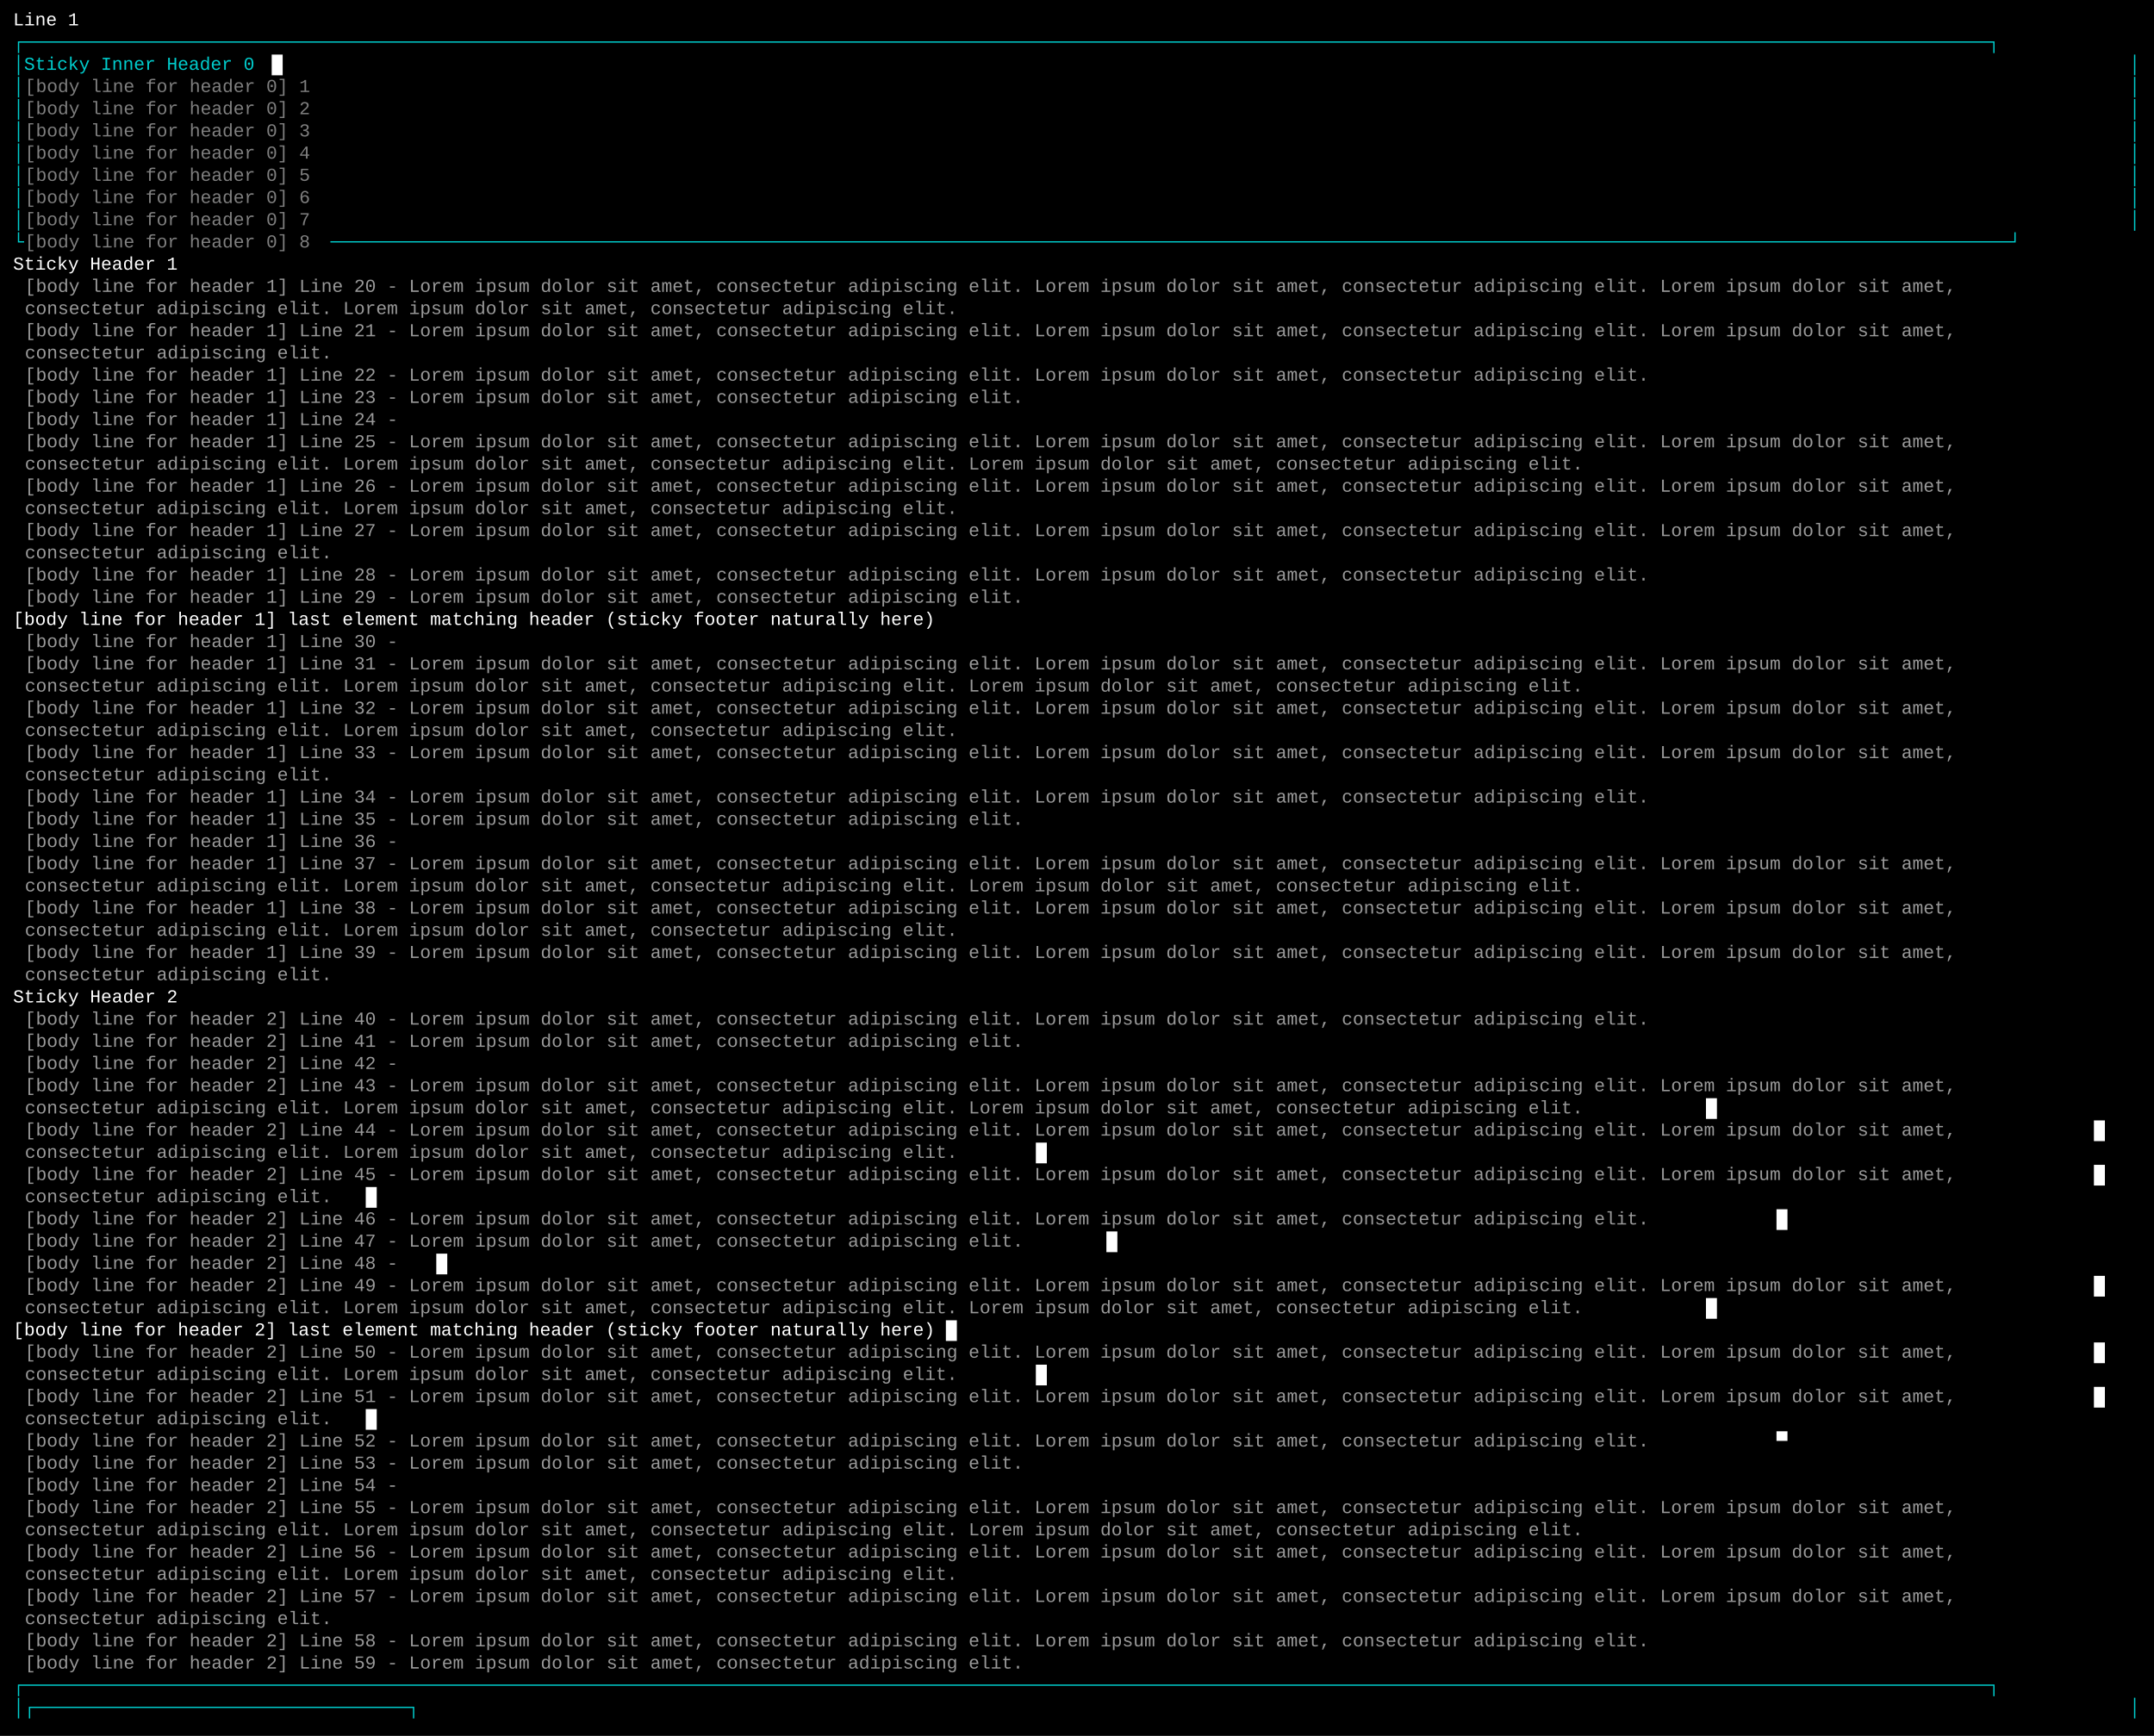
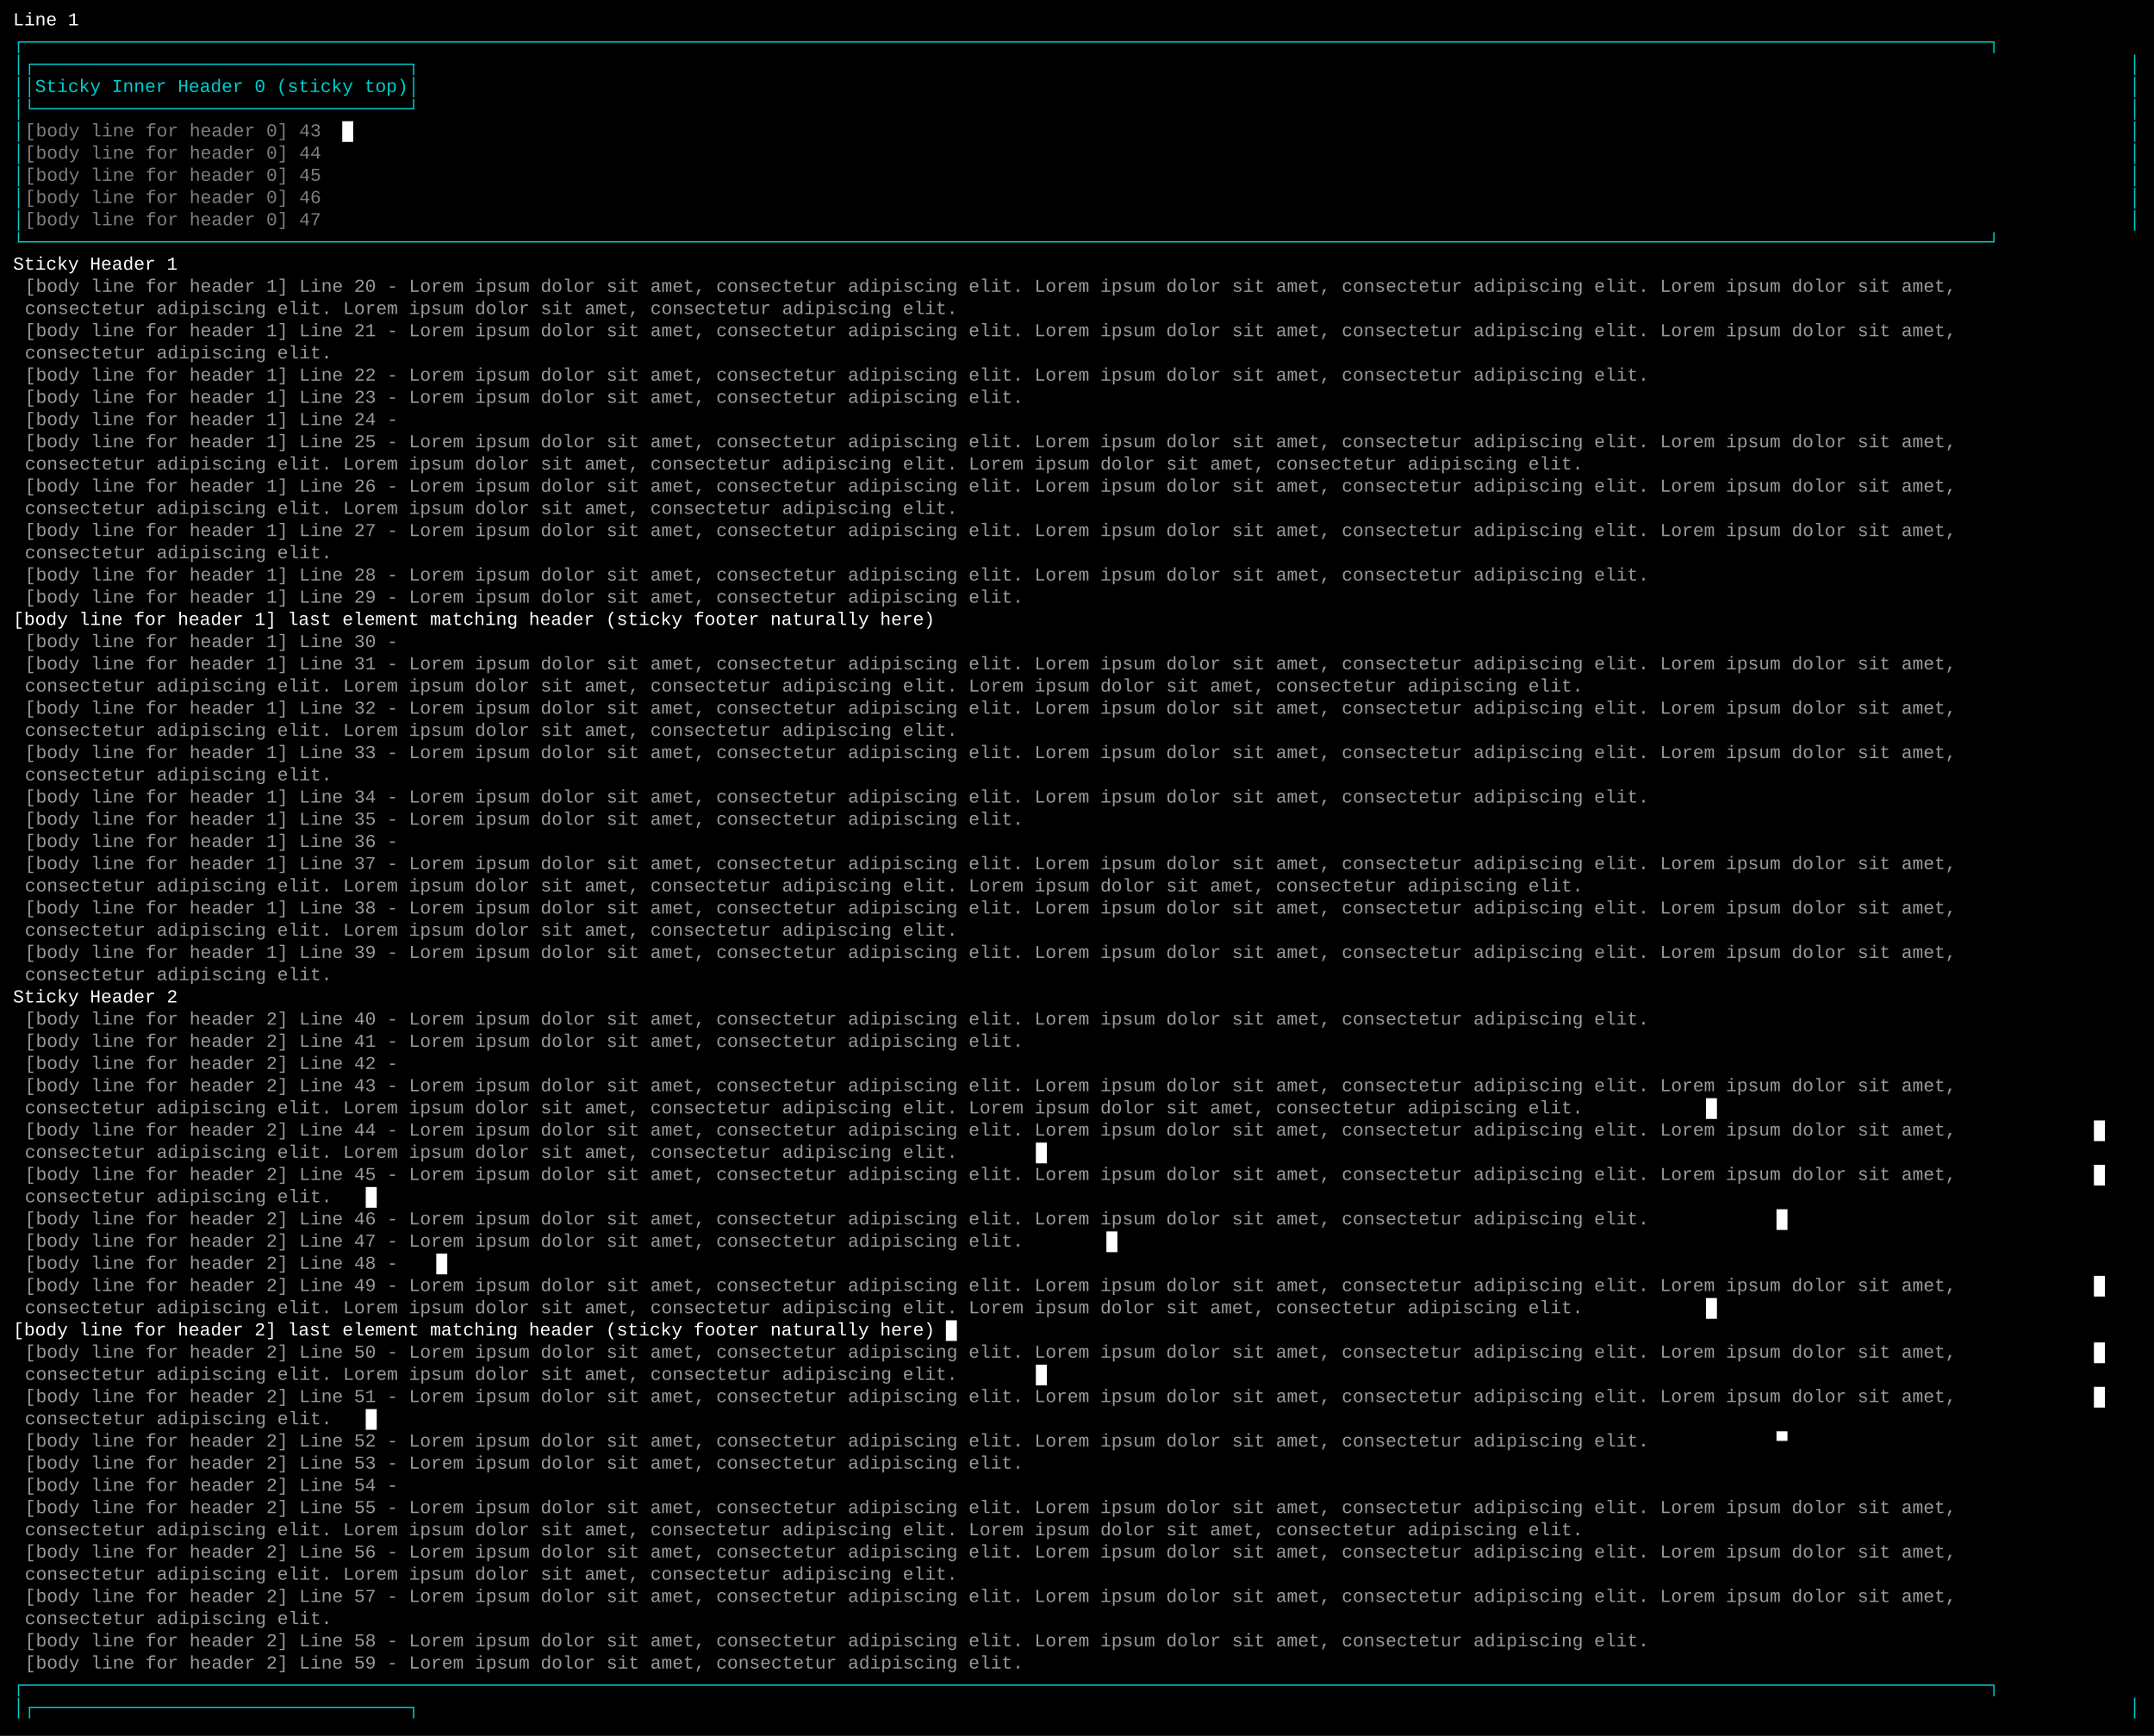
<svg xmlns="http://www.w3.org/2000/svg" width="1649" height="1329" viewBox="0 0 1649 1329">
  <style>
    text { font-family: Consolas, "Courier New", monospace; font-size: 14px; dominant-baseline: text-before-edge; white-space: pre; }
  </style>
  <rect width="1649" height="1329" fill="#000000" />
  <g transform="translate(10, 10)">
    <text x="0" y="2" fill="#ffffff" textLength="1629" lengthAdjust="spacingAndGlyphs">Line 1                                                                                                                                                                               </text>
    <text x="0" y="19" fill="#00cdcd" textLength="1629" lengthAdjust="spacingAndGlyphs">┌───────────────────────────────────────────────────────────────────────────────────────────────────────────────────────────────────────────────────────────────────────────────────┐</text>
-     <text x="0" y="36" fill="#00cdcd" textLength="198" lengthAdjust="spacingAndGlyphs">│Sticky Inner Header 0</text>
-     <text x="198" y="36" fill="#ffffff" textLength="1422" lengthAdjust="spacingAndGlyphs">                                                                                                                                                             █</text>
+     <text x="0" y="36" fill="#00cdcd" textLength="333" lengthAdjust="spacingAndGlyphs">│┌──────────────────────────────────┐</text>
    <text x="1620" y="36" fill="#00cdcd" textLength="9" lengthAdjust="spacingAndGlyphs">│</text>
-     <text x="0" y="53" fill="#00cdcd" textLength="9" lengthAdjust="spacingAndGlyphs">│</text>
-     <text x="9" y="53" fill="#7f7f7f" textLength="234" lengthAdjust="spacingAndGlyphs">[body line for header 0] 1</text>
+     <text x="0" y="53" fill="#00cdcd" textLength="333" lengthAdjust="spacingAndGlyphs">││Sticky Inner Header 0 (sticky top)│</text>
    <text x="1620" y="53" fill="#00cdcd" textLength="9" lengthAdjust="spacingAndGlyphs">│</text>
-     <text x="0" y="70" fill="#00cdcd" textLength="9" lengthAdjust="spacingAndGlyphs">│</text>
-     <text x="9" y="70" fill="#7f7f7f" textLength="234" lengthAdjust="spacingAndGlyphs">[body line for header 0] 2</text>
+     <text x="0" y="70" fill="#00cdcd" textLength="333" lengthAdjust="spacingAndGlyphs">│└──────────────────────────────────┘</text>
    <text x="1620" y="70" fill="#00cdcd" textLength="9" lengthAdjust="spacingAndGlyphs">│</text>
    <text x="0" y="87" fill="#00cdcd" textLength="9" lengthAdjust="spacingAndGlyphs">│</text>
-     <text x="9" y="87" fill="#7f7f7f" textLength="234" lengthAdjust="spacingAndGlyphs">[body line for header 0] 3</text>
+     <text x="9" y="87" fill="#7f7f7f" textLength="243" lengthAdjust="spacingAndGlyphs">[body line for header 0] 43</text>
+     <text x="252" y="87" fill="#ffffff" textLength="1368" lengthAdjust="spacingAndGlyphs">                                                                                                                                                       █</text>
    <text x="1620" y="87" fill="#00cdcd" textLength="9" lengthAdjust="spacingAndGlyphs">│</text>
    <text x="0" y="104" fill="#00cdcd" textLength="9" lengthAdjust="spacingAndGlyphs">│</text>
-     <text x="9" y="104" fill="#7f7f7f" textLength="234" lengthAdjust="spacingAndGlyphs">[body line for header 0] 4</text>
+     <text x="9" y="104" fill="#7f7f7f" textLength="243" lengthAdjust="spacingAndGlyphs">[body line for header 0] 44</text>
    <text x="1620" y="104" fill="#00cdcd" textLength="9" lengthAdjust="spacingAndGlyphs">│</text>
    <text x="0" y="121" fill="#00cdcd" textLength="9" lengthAdjust="spacingAndGlyphs">│</text>
-     <text x="9" y="121" fill="#7f7f7f" textLength="234" lengthAdjust="spacingAndGlyphs">[body line for header 0] 5</text>
+     <text x="9" y="121" fill="#7f7f7f" textLength="243" lengthAdjust="spacingAndGlyphs">[body line for header 0] 45</text>
    <text x="1620" y="121" fill="#00cdcd" textLength="9" lengthAdjust="spacingAndGlyphs">│</text>
    <text x="0" y="138" fill="#00cdcd" textLength="9" lengthAdjust="spacingAndGlyphs">│</text>
-     <text x="9" y="138" fill="#7f7f7f" textLength="234" lengthAdjust="spacingAndGlyphs">[body line for header 0] 6</text>
+     <text x="9" y="138" fill="#7f7f7f" textLength="243" lengthAdjust="spacingAndGlyphs">[body line for header 0] 46</text>
    <text x="1620" y="138" fill="#00cdcd" textLength="9" lengthAdjust="spacingAndGlyphs">│</text>
    <text x="0" y="155" fill="#00cdcd" textLength="9" lengthAdjust="spacingAndGlyphs">│</text>
-     <text x="9" y="155" fill="#7f7f7f" textLength="234" lengthAdjust="spacingAndGlyphs">[body line for header 0] 7</text>
+     <text x="9" y="155" fill="#7f7f7f" textLength="243" lengthAdjust="spacingAndGlyphs">[body line for header 0] 47</text>
    <text x="1620" y="155" fill="#00cdcd" textLength="9" lengthAdjust="spacingAndGlyphs">│</text>
-     <text x="0" y="172" fill="#00cdcd" textLength="9" lengthAdjust="spacingAndGlyphs">└</text>
-     <text x="9" y="172" fill="#7f7f7f" textLength="234" lengthAdjust="spacingAndGlyphs">[body line for header 0] 8</text>
-     <text x="243" y="172" fill="#00cdcd" textLength="1386" lengthAdjust="spacingAndGlyphs">─────────────────────────────────────────────────────────────────────────────────────────────────────────────────────────────────────────────────────────┘</text>
+     <text x="0" y="172" fill="#00cdcd" textLength="1629" lengthAdjust="spacingAndGlyphs">└───────────────────────────────────────────────────────────────────────────────────────────────────────────────────────────────────────────────────────────────────────────────────┘</text>
    <text x="0" y="189" fill="#ffffff" textLength="1629" lengthAdjust="spacingAndGlyphs"> Sticky Header 1                                                                                                                                                                     </text>
    <text x="9" y="206" fill="#999999" textLength="1584" lengthAdjust="spacingAndGlyphs">[body line for header 1] Line 20 - Lorem ipsum dolor sit amet, consectetur adipiscing elit. Lorem ipsum dolor sit amet, consectetur adipiscing elit. Lorem ipsum dolor sit amet,</text>
    <text x="9" y="223" fill="#999999" textLength="774" lengthAdjust="spacingAndGlyphs">consectetur adipiscing elit. Lorem ipsum dolor sit amet, consectetur adipiscing elit. </text>
    <text x="9" y="240" fill="#999999" textLength="1584" lengthAdjust="spacingAndGlyphs">[body line for header 1] Line 21 - Lorem ipsum dolor sit amet, consectetur adipiscing elit. Lorem ipsum dolor sit amet, consectetur adipiscing elit. Lorem ipsum dolor sit amet,</text>
    <text x="9" y="257" fill="#999999" textLength="261" lengthAdjust="spacingAndGlyphs">consectetur adipiscing elit. </text>
    <text x="9" y="274" fill="#999999" textLength="1341" lengthAdjust="spacingAndGlyphs">[body line for header 1] Line 22 - Lorem ipsum dolor sit amet, consectetur adipiscing elit. Lorem ipsum dolor sit amet, consectetur adipiscing elit. </text>
    <text x="9" y="291" fill="#999999" textLength="828" lengthAdjust="spacingAndGlyphs">[body line for header 1] Line 23 - Lorem ipsum dolor sit amet, consectetur adipiscing elit. </text>
    <text x="9" y="308" fill="#999999" textLength="315" lengthAdjust="spacingAndGlyphs">[body line for header 1] Line 24 - </text>
    <text x="9" y="325" fill="#999999" textLength="1584" lengthAdjust="spacingAndGlyphs">[body line for header 1] Line 25 - Lorem ipsum dolor sit amet, consectetur adipiscing elit. Lorem ipsum dolor sit amet, consectetur adipiscing elit. Lorem ipsum dolor sit amet,</text>
    <text x="9" y="342" fill="#999999" textLength="1287" lengthAdjust="spacingAndGlyphs">consectetur adipiscing elit. Lorem ipsum dolor sit amet, consectetur adipiscing elit. Lorem ipsum dolor sit amet, consectetur adipiscing elit. </text>
    <text x="9" y="359" fill="#999999" textLength="1584" lengthAdjust="spacingAndGlyphs">[body line for header 1] Line 26 - Lorem ipsum dolor sit amet, consectetur adipiscing elit. Lorem ipsum dolor sit amet, consectetur adipiscing elit. Lorem ipsum dolor sit amet,</text>
    <text x="9" y="376" fill="#999999" textLength="774" lengthAdjust="spacingAndGlyphs">consectetur adipiscing elit. Lorem ipsum dolor sit amet, consectetur adipiscing elit. </text>
    <text x="9" y="393" fill="#999999" textLength="1584" lengthAdjust="spacingAndGlyphs">[body line for header 1] Line 27 - Lorem ipsum dolor sit amet, consectetur adipiscing elit. Lorem ipsum dolor sit amet, consectetur adipiscing elit. Lorem ipsum dolor sit amet,</text>
    <text x="9" y="410" fill="#999999" textLength="261" lengthAdjust="spacingAndGlyphs">consectetur adipiscing elit. </text>
    <text x="9" y="427" fill="#999999" textLength="1341" lengthAdjust="spacingAndGlyphs">[body line for header 1] Line 28 - Lorem ipsum dolor sit amet, consectetur adipiscing elit. Lorem ipsum dolor sit amet, consectetur adipiscing elit. </text>
    <text x="9" y="444" fill="#999999" textLength="828" lengthAdjust="spacingAndGlyphs">[body line for header 1] Line 29 - Lorem ipsum dolor sit amet, consectetur adipiscing elit. </text>
    <text x="0" y="461" fill="#ffffff" textLength="1629" lengthAdjust="spacingAndGlyphs"> [body line for header 1] last element matching header (sticky footer naturally here)                                                                                                </text>
    <text x="9" y="478" fill="#999999" textLength="315" lengthAdjust="spacingAndGlyphs">[body line for header 1] Line 30 - </text>
    <text x="9" y="495" fill="#999999" textLength="1584" lengthAdjust="spacingAndGlyphs">[body line for header 1] Line 31 - Lorem ipsum dolor sit amet, consectetur adipiscing elit. Lorem ipsum dolor sit amet, consectetur adipiscing elit. Lorem ipsum dolor sit amet,</text>
    <text x="9" y="512" fill="#999999" textLength="1287" lengthAdjust="spacingAndGlyphs">consectetur adipiscing elit. Lorem ipsum dolor sit amet, consectetur adipiscing elit. Lorem ipsum dolor sit amet, consectetur adipiscing elit. </text>
    <text x="9" y="529" fill="#999999" textLength="1584" lengthAdjust="spacingAndGlyphs">[body line for header 1] Line 32 - Lorem ipsum dolor sit amet, consectetur adipiscing elit. Lorem ipsum dolor sit amet, consectetur adipiscing elit. Lorem ipsum dolor sit amet,</text>
    <text x="9" y="546" fill="#999999" textLength="774" lengthAdjust="spacingAndGlyphs">consectetur adipiscing elit. Lorem ipsum dolor sit amet, consectetur adipiscing elit. </text>
    <text x="9" y="563" fill="#999999" textLength="1584" lengthAdjust="spacingAndGlyphs">[body line for header 1] Line 33 - Lorem ipsum dolor sit amet, consectetur adipiscing elit. Lorem ipsum dolor sit amet, consectetur adipiscing elit. Lorem ipsum dolor sit amet,</text>
    <text x="9" y="580" fill="#999999" textLength="261" lengthAdjust="spacingAndGlyphs">consectetur adipiscing elit. </text>
    <text x="9" y="597" fill="#999999" textLength="1341" lengthAdjust="spacingAndGlyphs">[body line for header 1] Line 34 - Lorem ipsum dolor sit amet, consectetur adipiscing elit. Lorem ipsum dolor sit amet, consectetur adipiscing elit. </text>
    <text x="9" y="614" fill="#999999" textLength="828" lengthAdjust="spacingAndGlyphs">[body line for header 1] Line 35 - Lorem ipsum dolor sit amet, consectetur adipiscing elit. </text>
    <text x="9" y="631" fill="#999999" textLength="315" lengthAdjust="spacingAndGlyphs">[body line for header 1] Line 36 - </text>
    <text x="9" y="648" fill="#999999" textLength="1584" lengthAdjust="spacingAndGlyphs">[body line for header 1] Line 37 - Lorem ipsum dolor sit amet, consectetur adipiscing elit. Lorem ipsum dolor sit amet, consectetur adipiscing elit. Lorem ipsum dolor sit amet,</text>
    <text x="9" y="665" fill="#999999" textLength="1287" lengthAdjust="spacingAndGlyphs">consectetur adipiscing elit. Lorem ipsum dolor sit amet, consectetur adipiscing elit. Lorem ipsum dolor sit amet, consectetur adipiscing elit. </text>
    <text x="9" y="682" fill="#999999" textLength="1584" lengthAdjust="spacingAndGlyphs">[body line for header 1] Line 38 - Lorem ipsum dolor sit amet, consectetur adipiscing elit. Lorem ipsum dolor sit amet, consectetur adipiscing elit. Lorem ipsum dolor sit amet,</text>
    <text x="9" y="699" fill="#999999" textLength="774" lengthAdjust="spacingAndGlyphs">consectetur adipiscing elit. Lorem ipsum dolor sit amet, consectetur adipiscing elit. </text>
    <text x="9" y="716" fill="#999999" textLength="1584" lengthAdjust="spacingAndGlyphs">[body line for header 1] Line 39 - Lorem ipsum dolor sit amet, consectetur adipiscing elit. Lorem ipsum dolor sit amet, consectetur adipiscing elit. Lorem ipsum dolor sit amet,</text>
    <text x="9" y="733" fill="#999999" textLength="261" lengthAdjust="spacingAndGlyphs">consectetur adipiscing elit. </text>
    <text x="0" y="750" fill="#ffffff" textLength="1629" lengthAdjust="spacingAndGlyphs"> Sticky Header 2                                                                                                                                                                     </text>
    <text x="9" y="767" fill="#999999" textLength="1341" lengthAdjust="spacingAndGlyphs">[body line for header 2] Line 40 - Lorem ipsum dolor sit amet, consectetur adipiscing elit. Lorem ipsum dolor sit amet, consectetur adipiscing elit. </text>
    <text x="9" y="784" fill="#999999" textLength="828" lengthAdjust="spacingAndGlyphs">[body line for header 2] Line 41 - Lorem ipsum dolor sit amet, consectetur adipiscing elit. </text>
    <text x="9" y="801" fill="#999999" textLength="315" lengthAdjust="spacingAndGlyphs">[body line for header 2] Line 42 - </text>
    <text x="9" y="818" fill="#999999" textLength="1584" lengthAdjust="spacingAndGlyphs">[body line for header 2] Line 43 - Lorem ipsum dolor sit amet, consectetur adipiscing elit. Lorem ipsum dolor sit amet, consectetur adipiscing elit. Lorem ipsum dolor sit amet,</text>
    <text x="9" y="835" fill="#999999" textLength="1287" lengthAdjust="spacingAndGlyphs">consectetur adipiscing elit. Lorem ipsum dolor sit amet, consectetur adipiscing elit. Lorem ipsum dolor sit amet, consectetur adipiscing elit. </text>
    <text x="1296" y="835" fill="#ffffff" textLength="333" lengthAdjust="spacingAndGlyphs">                                    █</text>
    <text x="9" y="852" fill="#999999" textLength="1584" lengthAdjust="spacingAndGlyphs">[body line for header 2] Line 44 - Lorem ipsum dolor sit amet, consectetur adipiscing elit. Lorem ipsum dolor sit amet, consectetur adipiscing elit. Lorem ipsum dolor sit amet,</text>
    <text x="1593" y="852" fill="#ffffff" textLength="36" lengthAdjust="spacingAndGlyphs">   █</text>
    <text x="9" y="869" fill="#999999" textLength="774" lengthAdjust="spacingAndGlyphs">consectetur adipiscing elit. Lorem ipsum dolor sit amet, consectetur adipiscing elit. </text>
    <text x="783" y="869" fill="#ffffff" textLength="846" lengthAdjust="spacingAndGlyphs">                                                                                             █</text>
    <text x="9" y="886" fill="#999999" textLength="1584" lengthAdjust="spacingAndGlyphs">[body line for header 2] Line 45 - Lorem ipsum dolor sit amet, consectetur adipiscing elit. Lorem ipsum dolor sit amet, consectetur adipiscing elit. Lorem ipsum dolor sit amet,</text>
    <text x="1593" y="886" fill="#ffffff" textLength="36" lengthAdjust="spacingAndGlyphs">   █</text>
    <text x="9" y="903" fill="#999999" textLength="261" lengthAdjust="spacingAndGlyphs">consectetur adipiscing elit. </text>
    <text x="270" y="903" fill="#ffffff" textLength="1359" lengthAdjust="spacingAndGlyphs">                                                                                                                                                      █</text>
    <text x="9" y="920" fill="#999999" textLength="1341" lengthAdjust="spacingAndGlyphs">[body line for header 2] Line 46 - Lorem ipsum dolor sit amet, consectetur adipiscing elit. Lorem ipsum dolor sit amet, consectetur adipiscing elit. </text>
    <text x="1350" y="920" fill="#ffffff" textLength="279" lengthAdjust="spacingAndGlyphs">                              █</text>
    <text x="9" y="937" fill="#999999" textLength="828" lengthAdjust="spacingAndGlyphs">[body line for header 2] Line 47 - Lorem ipsum dolor sit amet, consectetur adipiscing elit. </text>
    <text x="837" y="937" fill="#ffffff" textLength="792" lengthAdjust="spacingAndGlyphs">                                                                                       █</text>
    <text x="9" y="954" fill="#999999" textLength="315" lengthAdjust="spacingAndGlyphs">[body line for header 2] Line 48 - </text>
    <text x="324" y="954" fill="#ffffff" textLength="1305" lengthAdjust="spacingAndGlyphs">                                                                                                                                                █</text>
    <text x="9" y="971" fill="#999999" textLength="1584" lengthAdjust="spacingAndGlyphs">[body line for header 2] Line 49 - Lorem ipsum dolor sit amet, consectetur adipiscing elit. Lorem ipsum dolor sit amet, consectetur adipiscing elit. Lorem ipsum dolor sit amet,</text>
    <text x="1593" y="971" fill="#ffffff" textLength="36" lengthAdjust="spacingAndGlyphs">   █</text>
    <text x="9" y="988" fill="#999999" textLength="1287" lengthAdjust="spacingAndGlyphs">consectetur adipiscing elit. Lorem ipsum dolor sit amet, consectetur adipiscing elit. Lorem ipsum dolor sit amet, consectetur adipiscing elit. </text>
    <text x="1296" y="988" fill="#ffffff" textLength="333" lengthAdjust="spacingAndGlyphs">                                    █</text>
    <text x="0" y="1005" fill="#ffffff" textLength="1629" lengthAdjust="spacingAndGlyphs"> [body line for header 2] last element matching header (sticky footer naturally here)                                                                                               █</text>
    <text x="9" y="1022" fill="#999999" textLength="1584" lengthAdjust="spacingAndGlyphs">[body line for header 2] Line 50 - Lorem ipsum dolor sit amet, consectetur adipiscing elit. Lorem ipsum dolor sit amet, consectetur adipiscing elit. Lorem ipsum dolor sit amet,</text>
    <text x="1593" y="1022" fill="#ffffff" textLength="36" lengthAdjust="spacingAndGlyphs">   █</text>
    <text x="9" y="1039" fill="#999999" textLength="774" lengthAdjust="spacingAndGlyphs">consectetur adipiscing elit. Lorem ipsum dolor sit amet, consectetur adipiscing elit. </text>
    <text x="783" y="1039" fill="#ffffff" textLength="846" lengthAdjust="spacingAndGlyphs">                                                                                             █</text>
    <text x="9" y="1056" fill="#999999" textLength="1584" lengthAdjust="spacingAndGlyphs">[body line for header 2] Line 51 - Lorem ipsum dolor sit amet, consectetur adipiscing elit. Lorem ipsum dolor sit amet, consectetur adipiscing elit. Lorem ipsum dolor sit amet,</text>
    <text x="1593" y="1056" fill="#ffffff" textLength="36" lengthAdjust="spacingAndGlyphs">   █</text>
    <text x="9" y="1073" fill="#999999" textLength="261" lengthAdjust="spacingAndGlyphs">consectetur adipiscing elit. </text>
    <text x="270" y="1073" fill="#ffffff" textLength="1359" lengthAdjust="spacingAndGlyphs">                                                                                                                                                      █</text>
    <text x="9" y="1090" fill="#999999" textLength="1341" lengthAdjust="spacingAndGlyphs">[body line for header 2] Line 52 - Lorem ipsum dolor sit amet, consectetur adipiscing elit. Lorem ipsum dolor sit amet, consectetur adipiscing elit. </text>
    <text x="1350" y="1090" fill="#ffffff" textLength="279" lengthAdjust="spacingAndGlyphs">                              ▀</text>
    <text x="9" y="1107" fill="#999999" textLength="828" lengthAdjust="spacingAndGlyphs">[body line for header 2] Line 53 - Lorem ipsum dolor sit amet, consectetur adipiscing elit. </text>
    <text x="9" y="1124" fill="#999999" textLength="315" lengthAdjust="spacingAndGlyphs">[body line for header 2] Line 54 - </text>
    <text x="9" y="1141" fill="#999999" textLength="1584" lengthAdjust="spacingAndGlyphs">[body line for header 2] Line 55 - Lorem ipsum dolor sit amet, consectetur adipiscing elit. Lorem ipsum dolor sit amet, consectetur adipiscing elit. Lorem ipsum dolor sit amet,</text>
    <text x="9" y="1158" fill="#999999" textLength="1287" lengthAdjust="spacingAndGlyphs">consectetur adipiscing elit. Lorem ipsum dolor sit amet, consectetur adipiscing elit. Lorem ipsum dolor sit amet, consectetur adipiscing elit. </text>
    <text x="9" y="1175" fill="#999999" textLength="1584" lengthAdjust="spacingAndGlyphs">[body line for header 2] Line 56 - Lorem ipsum dolor sit amet, consectetur adipiscing elit. Lorem ipsum dolor sit amet, consectetur adipiscing elit. Lorem ipsum dolor sit amet,</text>
    <text x="9" y="1192" fill="#999999" textLength="774" lengthAdjust="spacingAndGlyphs">consectetur adipiscing elit. Lorem ipsum dolor sit amet, consectetur adipiscing elit. </text>
    <text x="9" y="1209" fill="#999999" textLength="1584" lengthAdjust="spacingAndGlyphs">[body line for header 2] Line 57 - Lorem ipsum dolor sit amet, consectetur adipiscing elit. Lorem ipsum dolor sit amet, consectetur adipiscing elit. Lorem ipsum dolor sit amet,</text>
    <text x="9" y="1226" fill="#999999" textLength="261" lengthAdjust="spacingAndGlyphs">consectetur adipiscing elit. </text>
    <text x="9" y="1243" fill="#999999" textLength="1341" lengthAdjust="spacingAndGlyphs">[body line for header 2] Line 58 - Lorem ipsum dolor sit amet, consectetur adipiscing elit. Lorem ipsum dolor sit amet, consectetur adipiscing elit. </text>
    <text x="9" y="1260" fill="#999999" textLength="828" lengthAdjust="spacingAndGlyphs">[body line for header 2] Line 59 - Lorem ipsum dolor sit amet, consectetur adipiscing elit. </text>
    <text x="0" y="1277" fill="#00cdcd" textLength="1629" lengthAdjust="spacingAndGlyphs">┌───────────────────────────────────────────────────────────────────────────────────────────────────────────────────────────────────────────────────────────────────────────────────┐</text>
    <text x="0" y="1294" fill="#00cdcd" textLength="333" lengthAdjust="spacingAndGlyphs">│┌──────────────────────────────────┐</text>
    <text x="1620" y="1294" fill="#00cdcd" textLength="9" lengthAdjust="spacingAndGlyphs">│</text>
  </g>
</svg>
